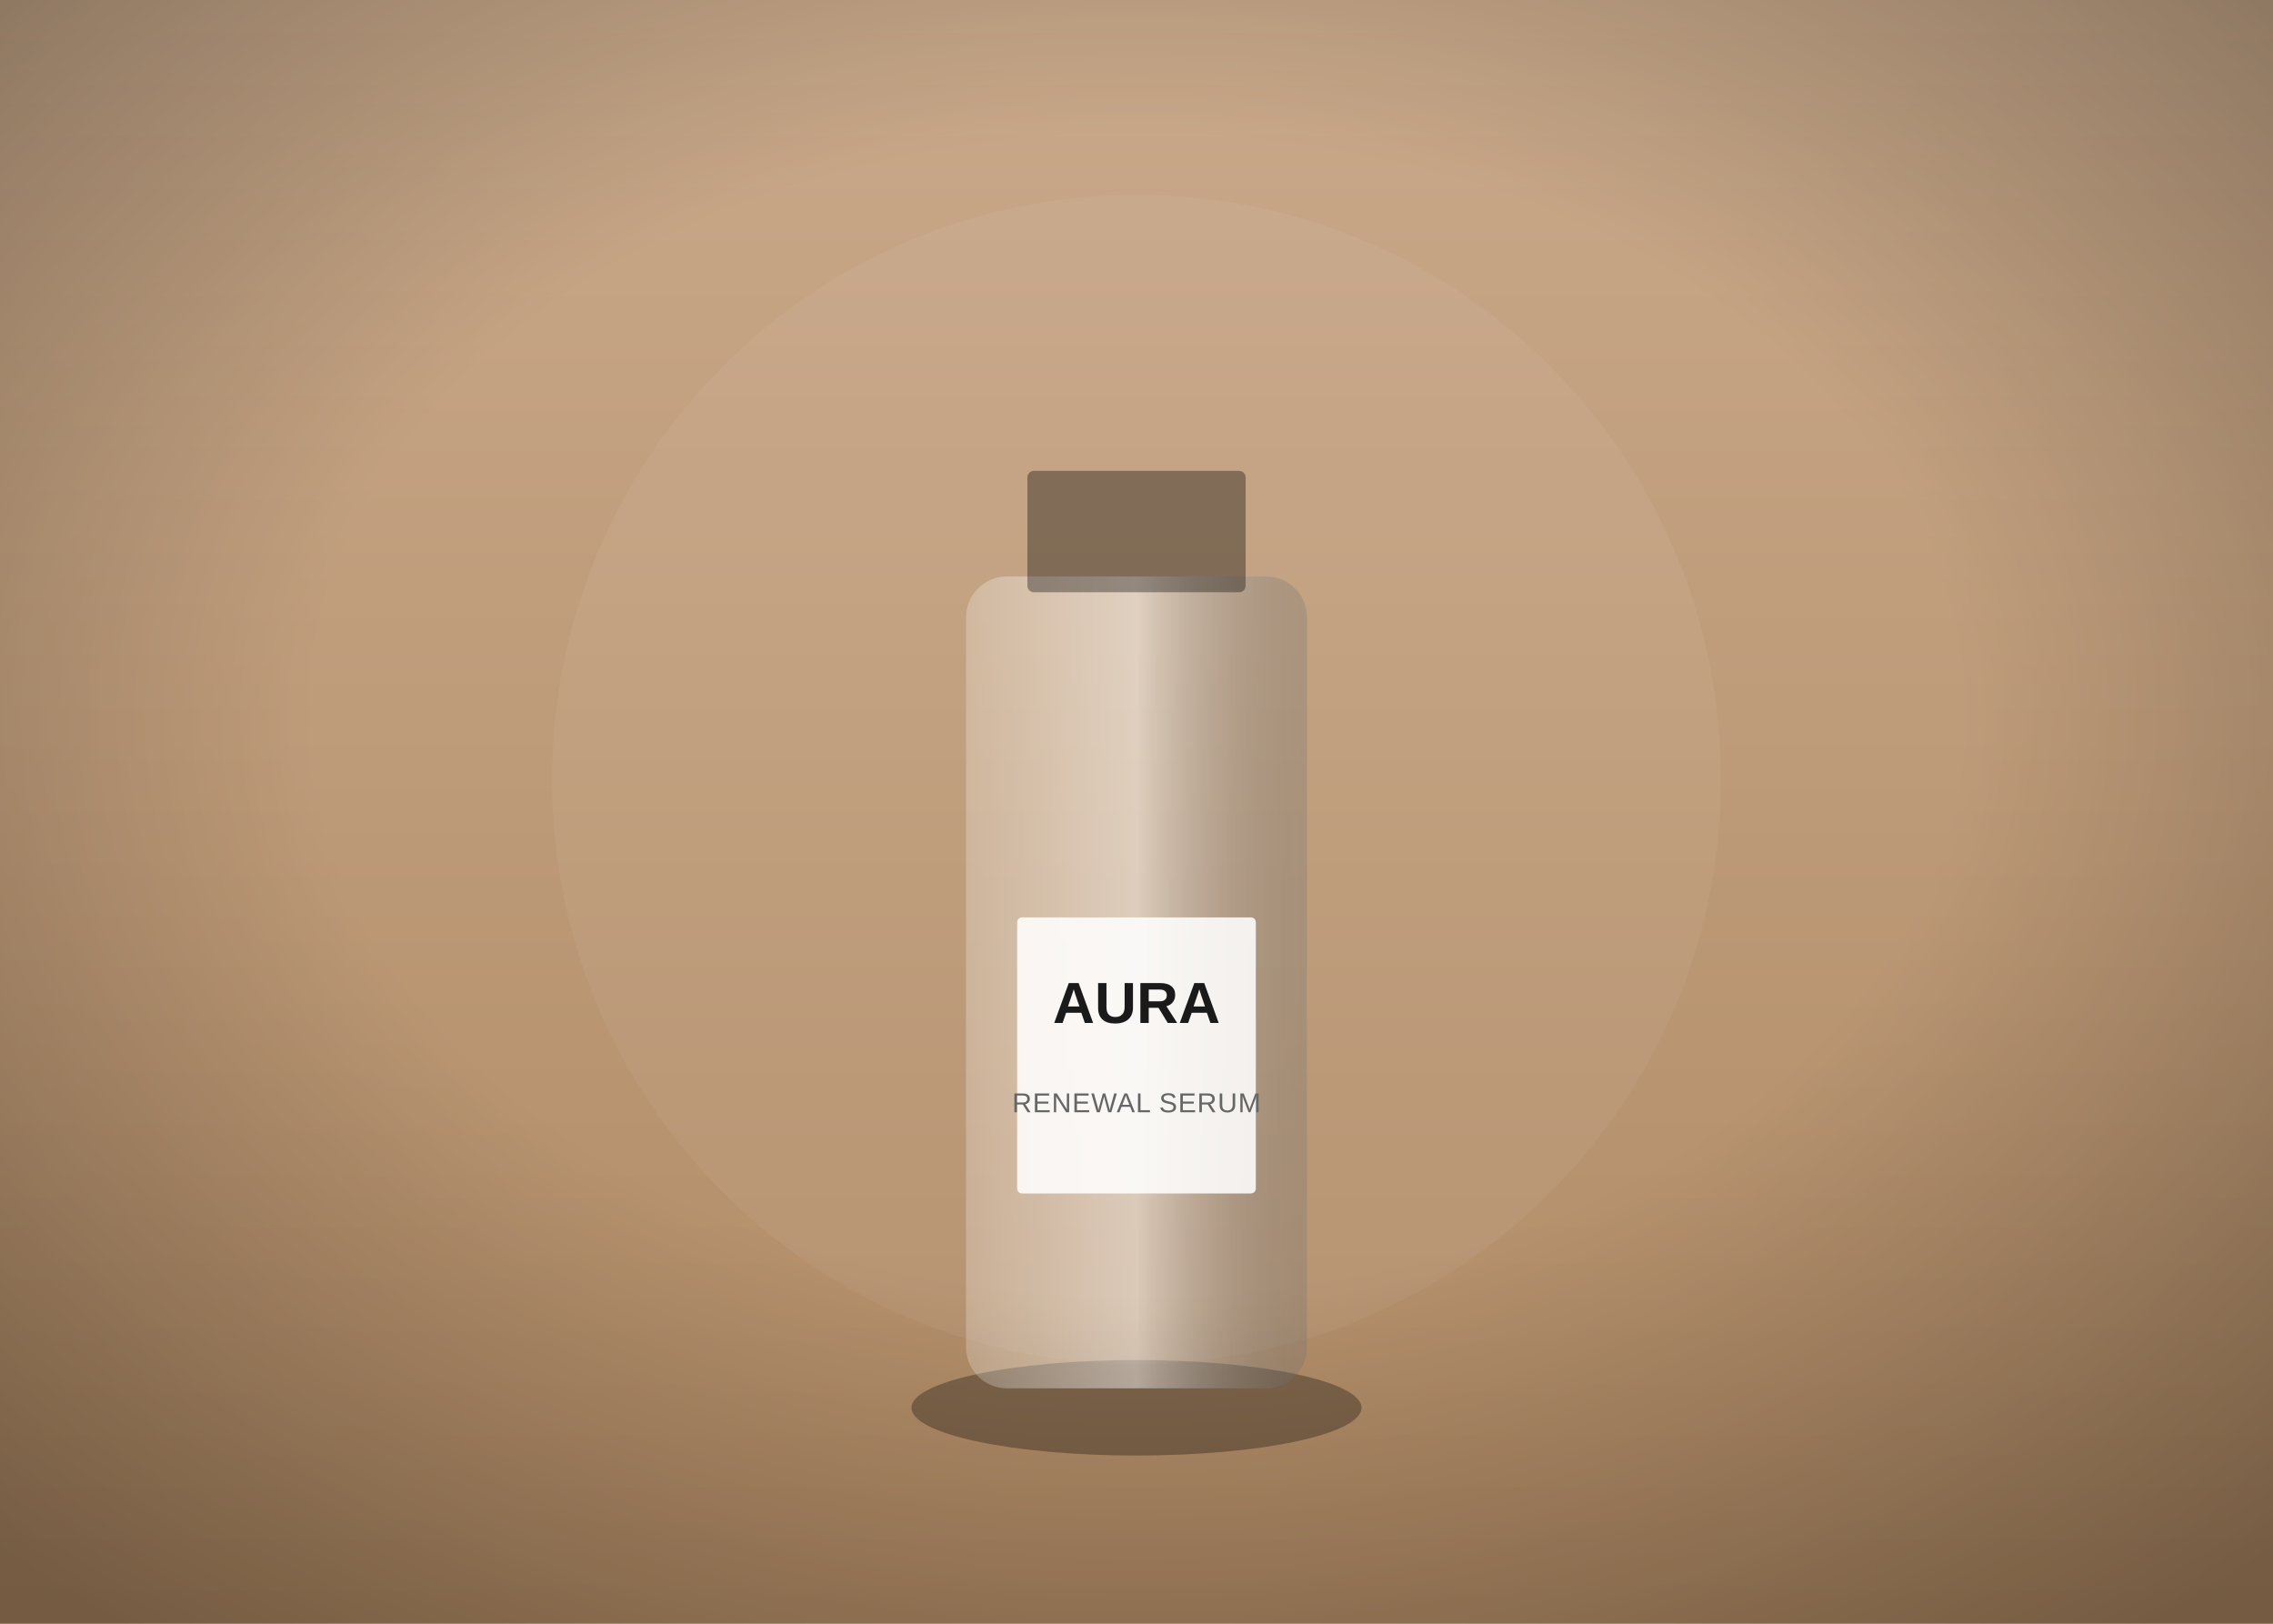
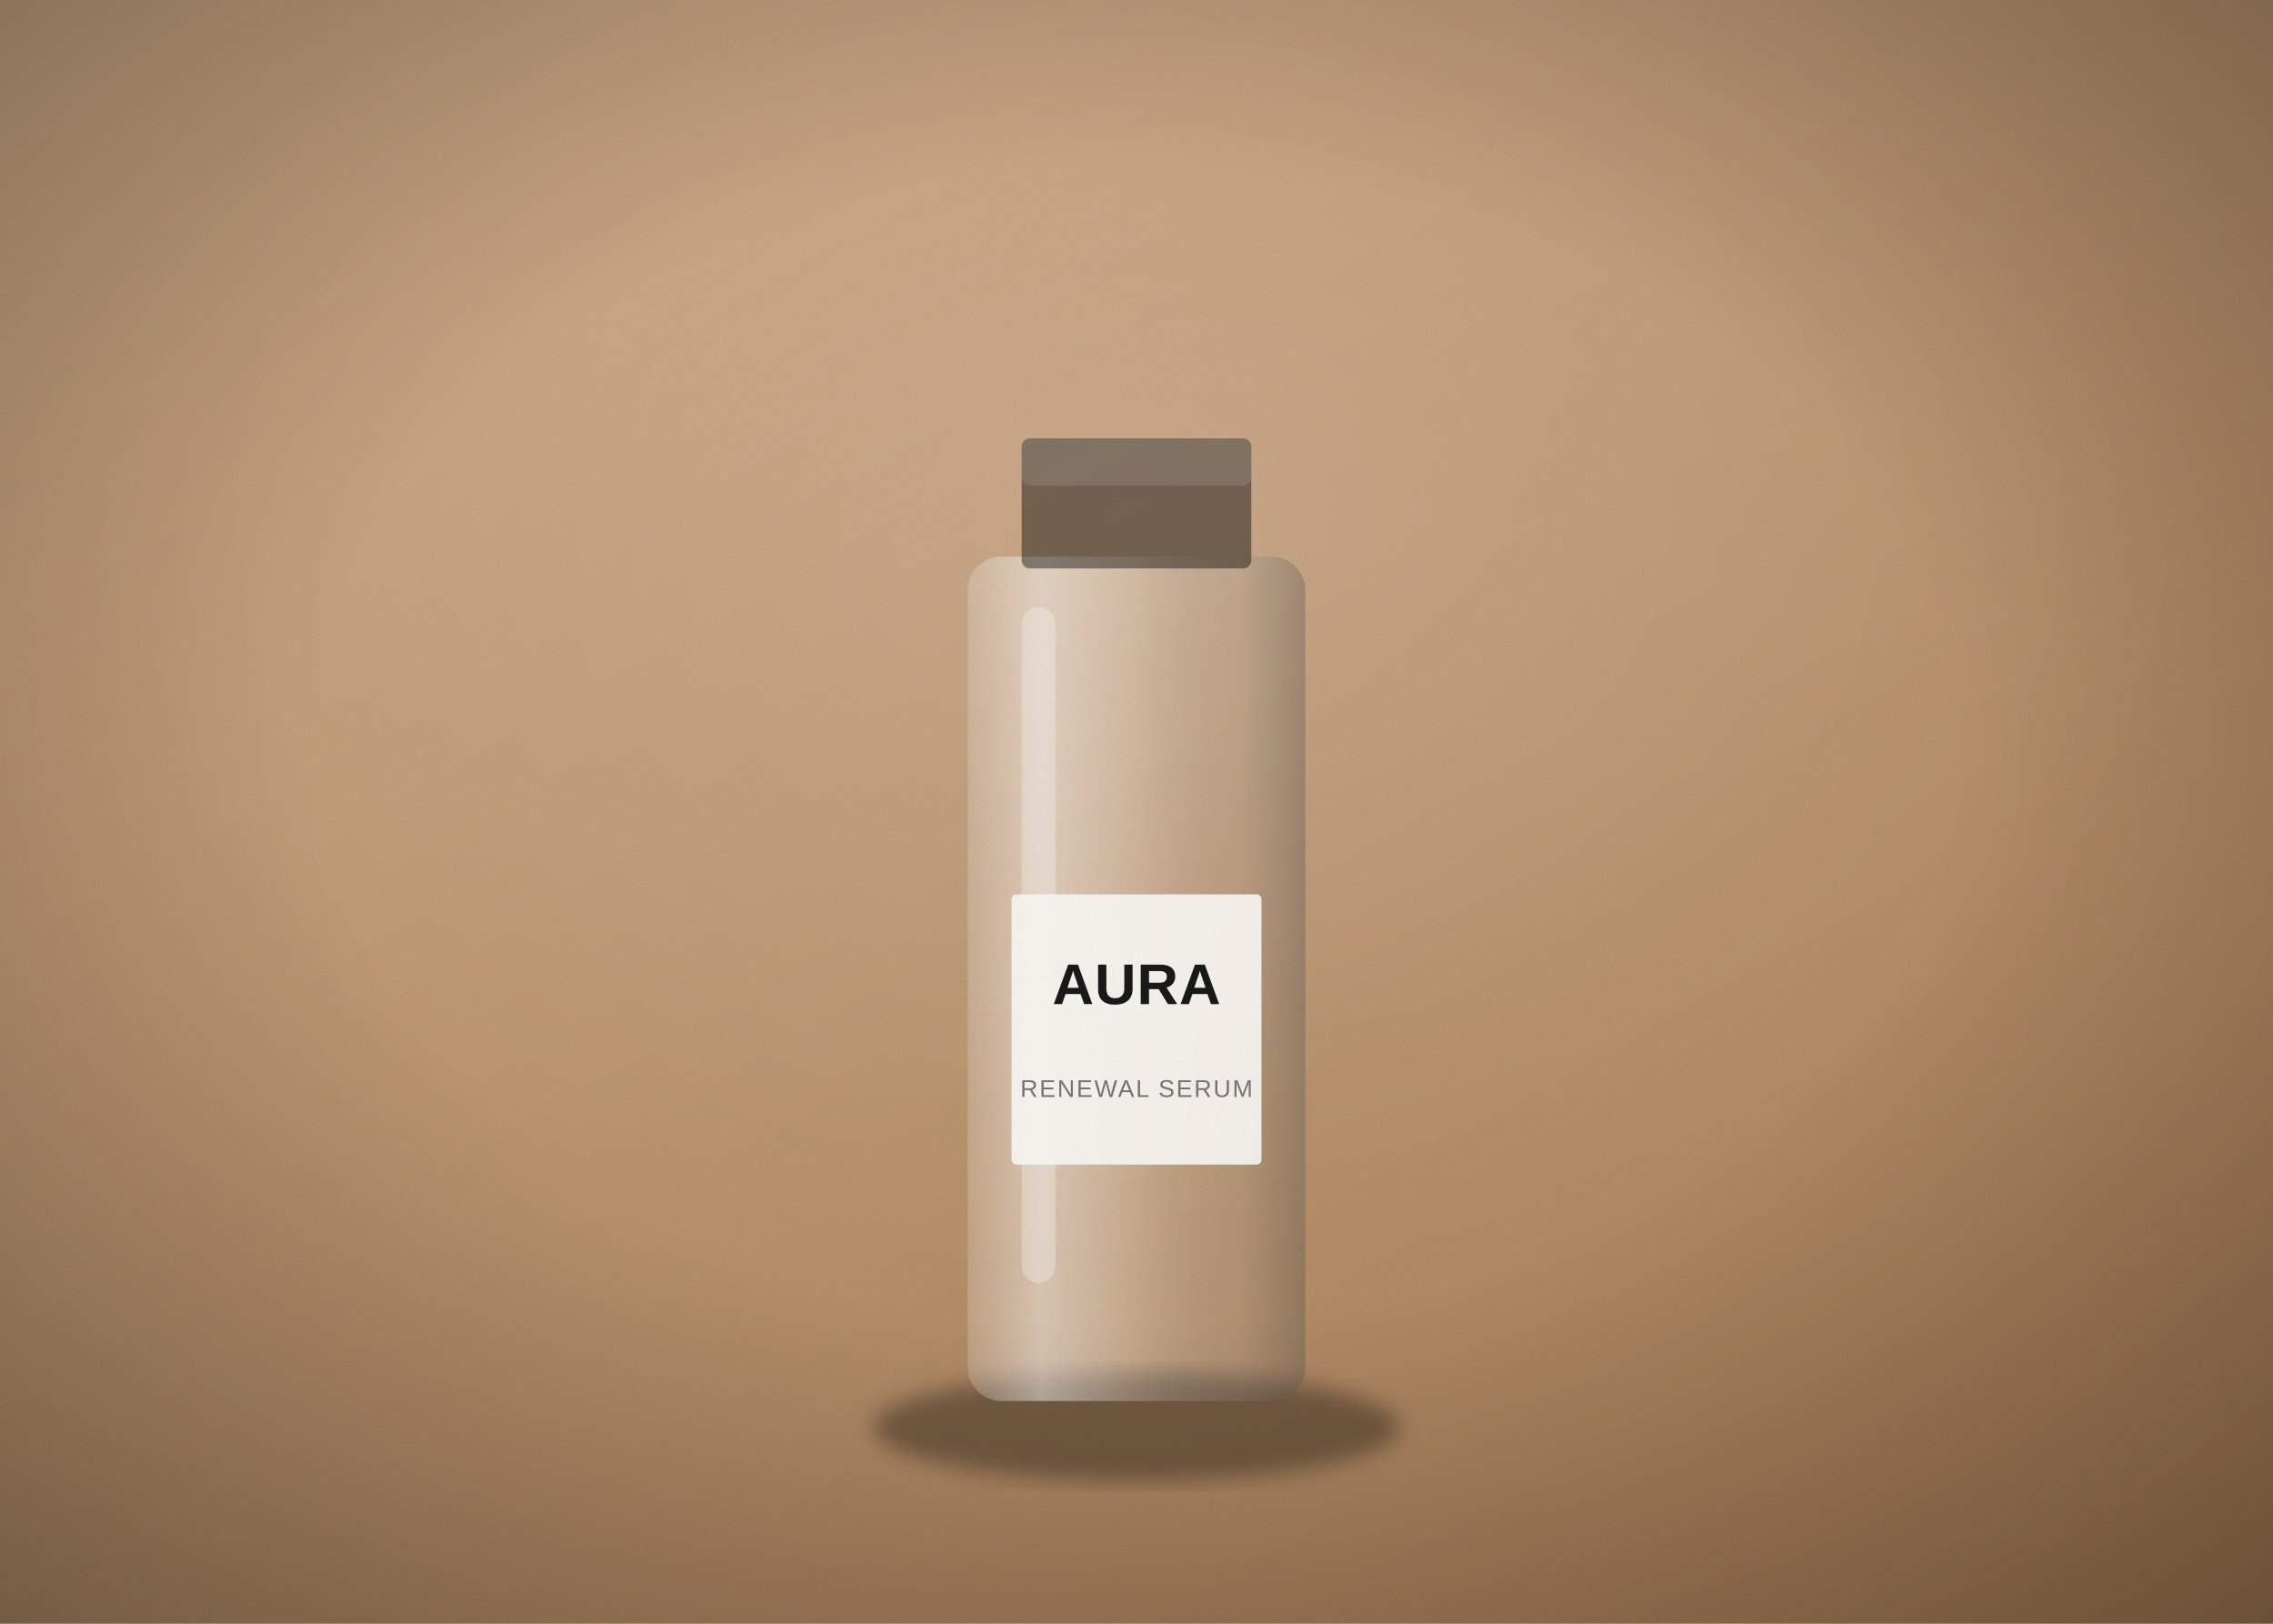
<svg xmlns="http://www.w3.org/2000/svg" viewBox="0 0 1400 1000" width="1400" height="1000">
  <defs>
-     <linearGradient id="bg" x1="0" y1="0" x2="0" y2="1">
-       <stop offset="0" stop-color="#c9a98a" />
-       <stop offset="1" stop-color="#b08a64" />
+     <linearGradient id="bg" x1="0.1" y1="0" x2="0.9" y2="1">
+       <stop offset="0" stop-color="#cda985" />
+       <stop offset="1" stop-color="#ab815a" />
    </linearGradient>
-     <radialGradient id="vig" cx="0.5" cy="0.44" r="0.72">
-       <stop offset="0.5" stop-color="rgba(0,0,0,0)" />
-       <stop offset="1" stop-color="rgba(0,0,0,0.34)" />
+     <radialGradient id="light" cx="0.5" cy="0.32" r="0.85">
+       <stop offset="0" stop-color="rgba(255,255,255,0.16)" />
+       <stop offset="0.55" stop-color="rgba(255,255,255,0)" />
+     </radialGradient>
+     <radialGradient id="vig" cx="0.5" cy="0.46" r="0.78">
+       <stop offset="0.46" stop-color="rgba(0,0,0,0)" />
+       <stop offset="1" stop-color="rgba(0,0,0,0.4)" />
    </radialGradient>
    <linearGradient id="glass" x1="0" y1="0" x2="1" y2="0">
-       <stop offset="0" stop-color="rgba(255,255,255,0.10)" />
-       <stop offset="0.5" stop-color="rgba(255,255,255,0.40)" />
-       <stop offset="1" stop-color="rgba(0,0,0,0.16)" />
+       <stop offset="0" stop-color="rgba(255,255,255,0.06)" />
+       <stop offset="0.22" stop-color="rgba(255,255,255,0.42)" />
+       <stop offset="0.5" stop-color="rgba(255,255,255,0.12)" />
+       <stop offset="0.8" stop-color="rgba(0,0,0,0.06)" />
+       <stop offset="1" stop-color="rgba(0,0,0,0.22)" />
    </linearGradient>
+     <linearGradient id="metal" x1="0" y1="0" x2="1" y2="0">
+       <stop offset="0" stop-color="rgba(255,255,255,0.04)" />
+       <stop offset="0.42" stop-color="rgba(255,255,255,0.62)" />
+       <stop offset="0.62" stop-color="rgba(255,255,255,0.2)" />
+       <stop offset="1" stop-color="rgba(0,0,0,0.34)" />
+     </linearGradient>
+     <filter id="grain">
+       <feTurbulence type="fractalNoise" baseFrequency="0.9" numOctaves="2" stitchTiles="stitch" seed="8" />
+       <feColorMatrix type="matrix" values="0 0 0 0 0  0 0 0 0 0  0 0 0 0 0  0 0 0 0.05 0" />
+     </filter>
+     <filter id="soft">
+       <feGaussianBlur stdDeviation="7" />
+     </filter>
  </defs>
  <rect width="1400" height="1000" fill="url(#bg)" />
-   <circle cx="700" cy="480" r="360" fill="rgba(255,255,255,0.05)" />
-   <ellipse cx="700" cy="867" rx="138.6" ry="29.4" fill="rgba(0,0,0,0.3)" />
-   <rect x="595" y="355" width="210" height="500" rx="25.2" fill="rgba(255,255,255,0.16)" />
-   <rect x="595" y="355" width="210" height="500" rx="25.2" fill="url(#glass)" />
-   <rect x="632.8" y="290" width="134.4" height="74.75" rx="4" fill="rgba(0,0,0,0.34)" />
-   <rect x="626.5" y="565" width="147" height="170" rx="3" fill="rgba(255,255,255,0.86)" />
-   <text x="700" y="630" font-family="Archivo, Arial, sans-serif" font-size="35.7" font-weight="700" fill="#1a1a1a" text-anchor="middle">AURA</text>
-   <text x="700" y="685" font-family="Archivo, Arial, sans-serif" font-size="16.8" fill="#666" text-anchor="middle" letter-spacing="0.5">RENEWAL SERUM</text>
+   <rect width="1400" height="1000" fill="url(#light)" />
+   <ellipse cx="700" cy="878.8" rx="162.24" ry="33.28" fill="rgba(0,0,0,0.34)" filter="url(#soft)" />
+   <rect x="596" y="342.8" width="208" height="520" rx="20.8" fill="rgba(255,255,255,0.14)" />
+   <rect x="596" y="342.8" width="208" height="520" rx="20.8" fill="url(#glass)" />
+   <rect x="629.28" y="374" width="20.8" height="416" rx="10.4" fill="rgba(255,255,255,0.3)" />
+   <rect x="629.28" y="270" width="141.44" height="80.08" rx="5" fill="rgba(0,0,0,0.42)" />
+   <rect x="629.28" y="270" width="141.44" height="29.12" rx="5" fill="rgba(255,255,255,0.12)" />
+   <rect x="623.04" y="550.8" width="153.92" height="166.4" rx="3" fill="rgba(252,250,246,0.92)" />
+   <text x="700" y="618.4" font-family="Archivo, Arial, sans-serif" font-size="35.36" font-weight="700" letter-spacing="0.5" fill="#1a1a1a" text-anchor="middle">AURA</text>
+   <text x="700" y="675.6" font-family="Archivo, Arial, sans-serif" font-size="14.976" fill="#777" text-anchor="middle" letter-spacing="1">RENEWAL SERUM</text>
  <rect width="1400" height="1000" fill="url(#vig)" />
+   <rect width="1400" height="1000" filter="url(#grain)" />
</svg>
